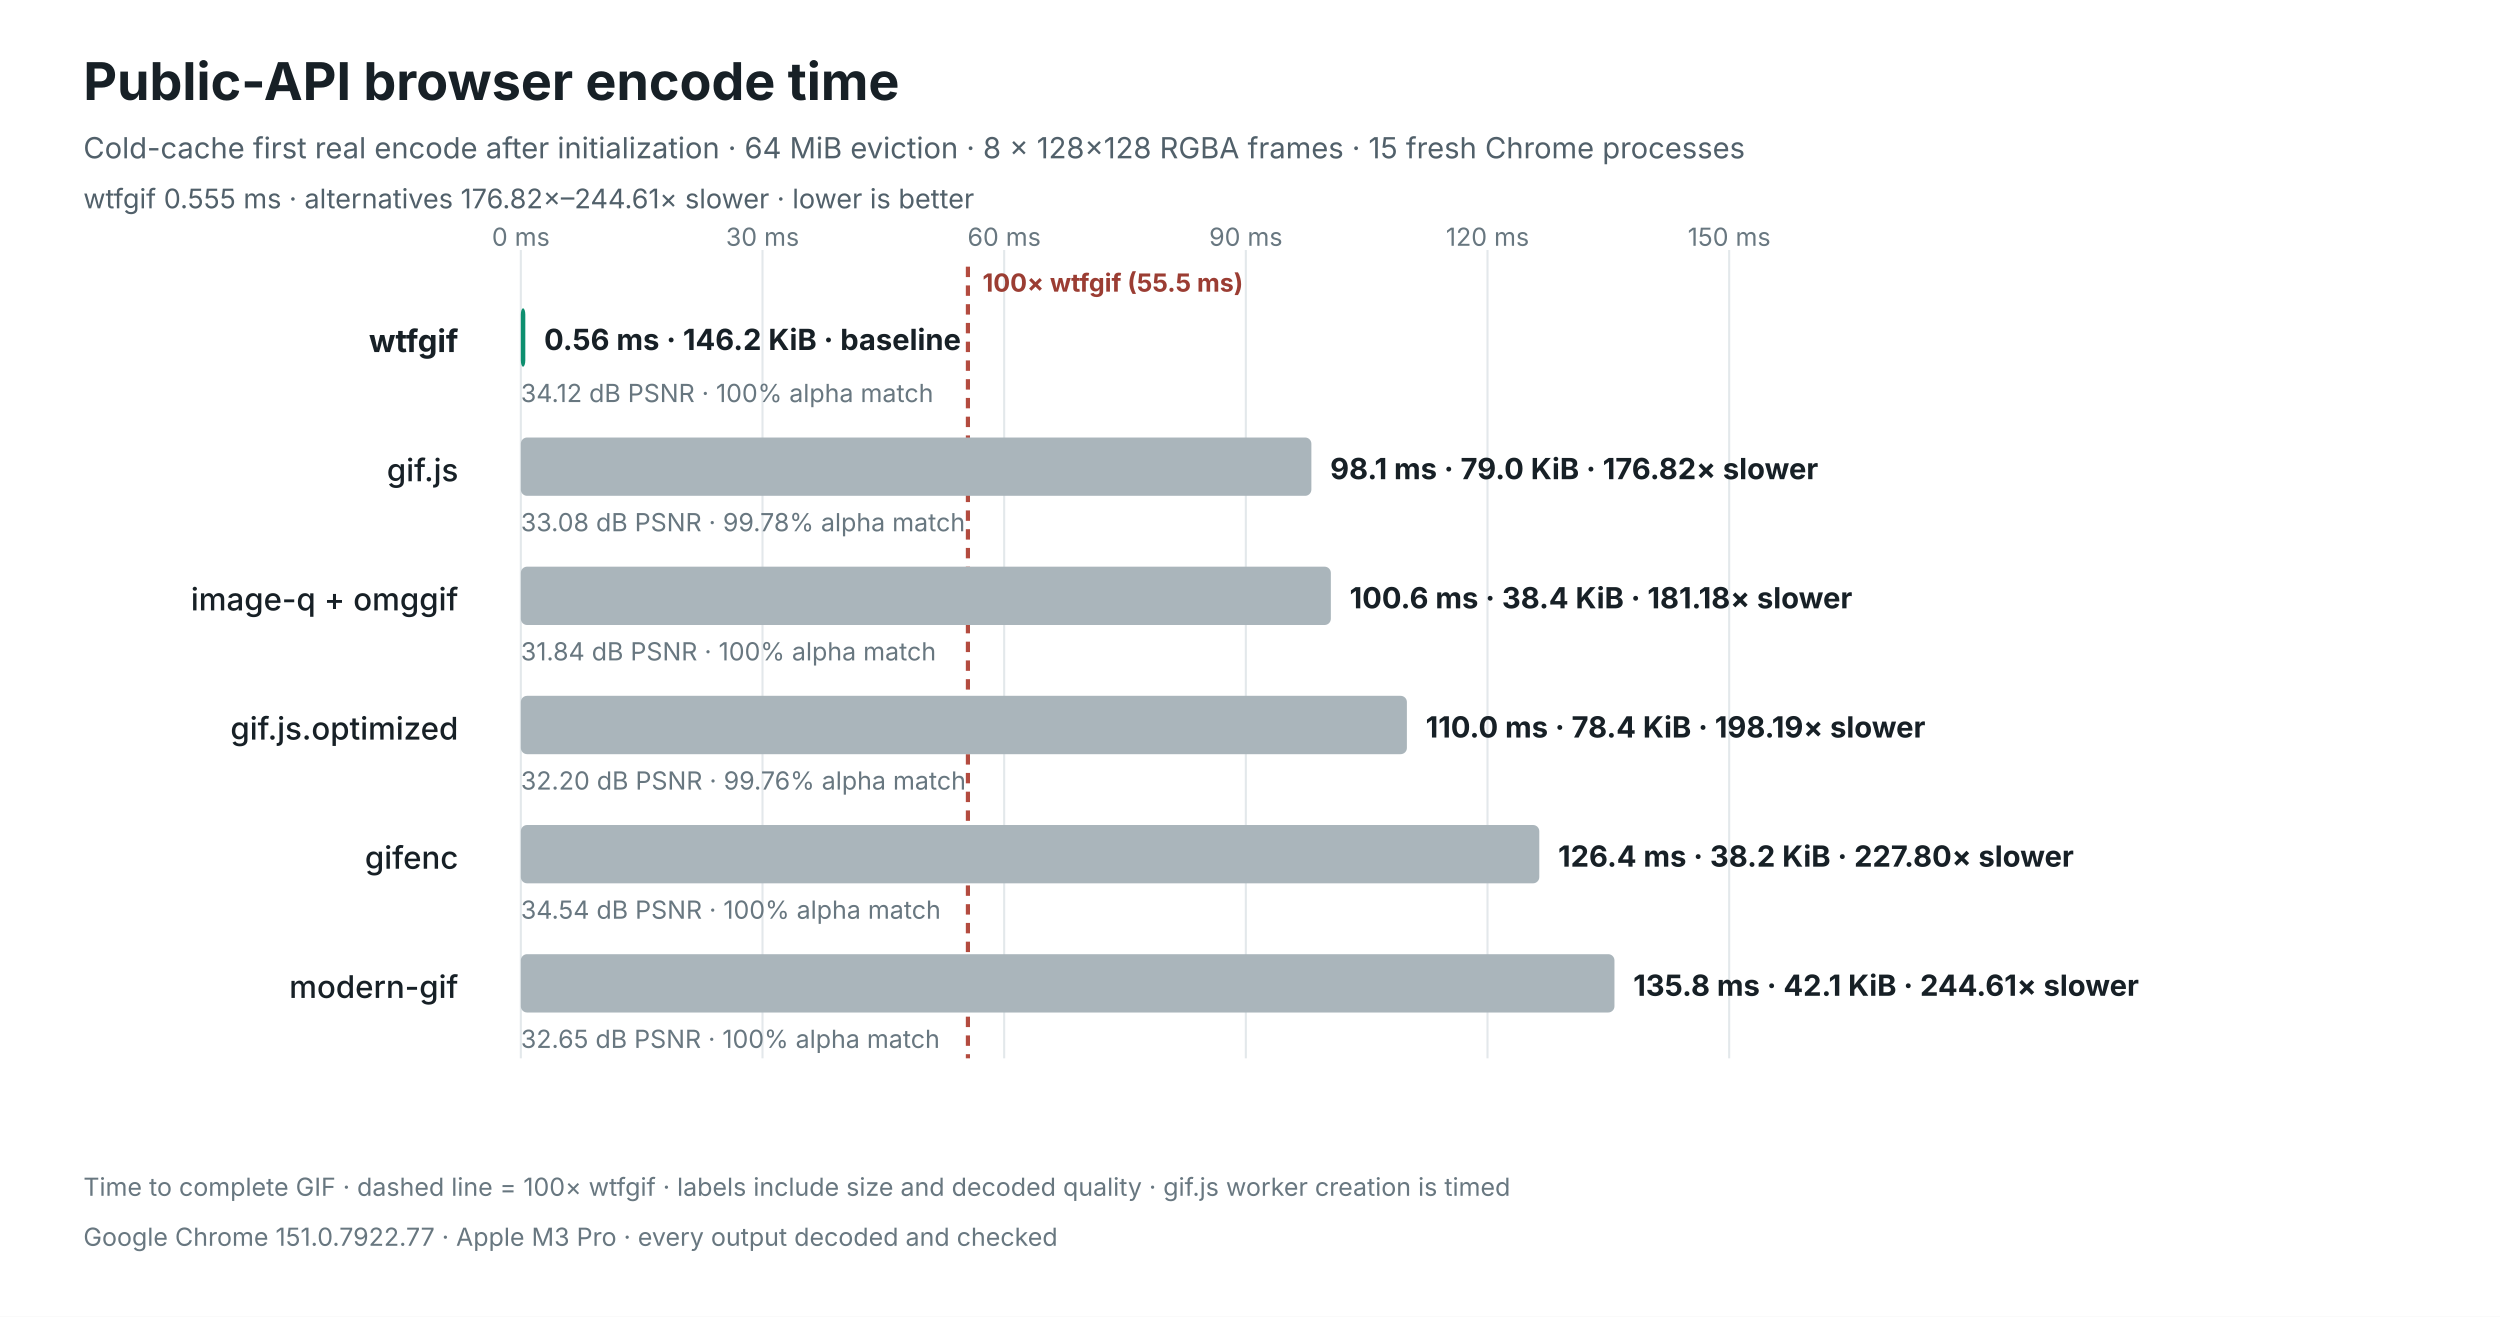
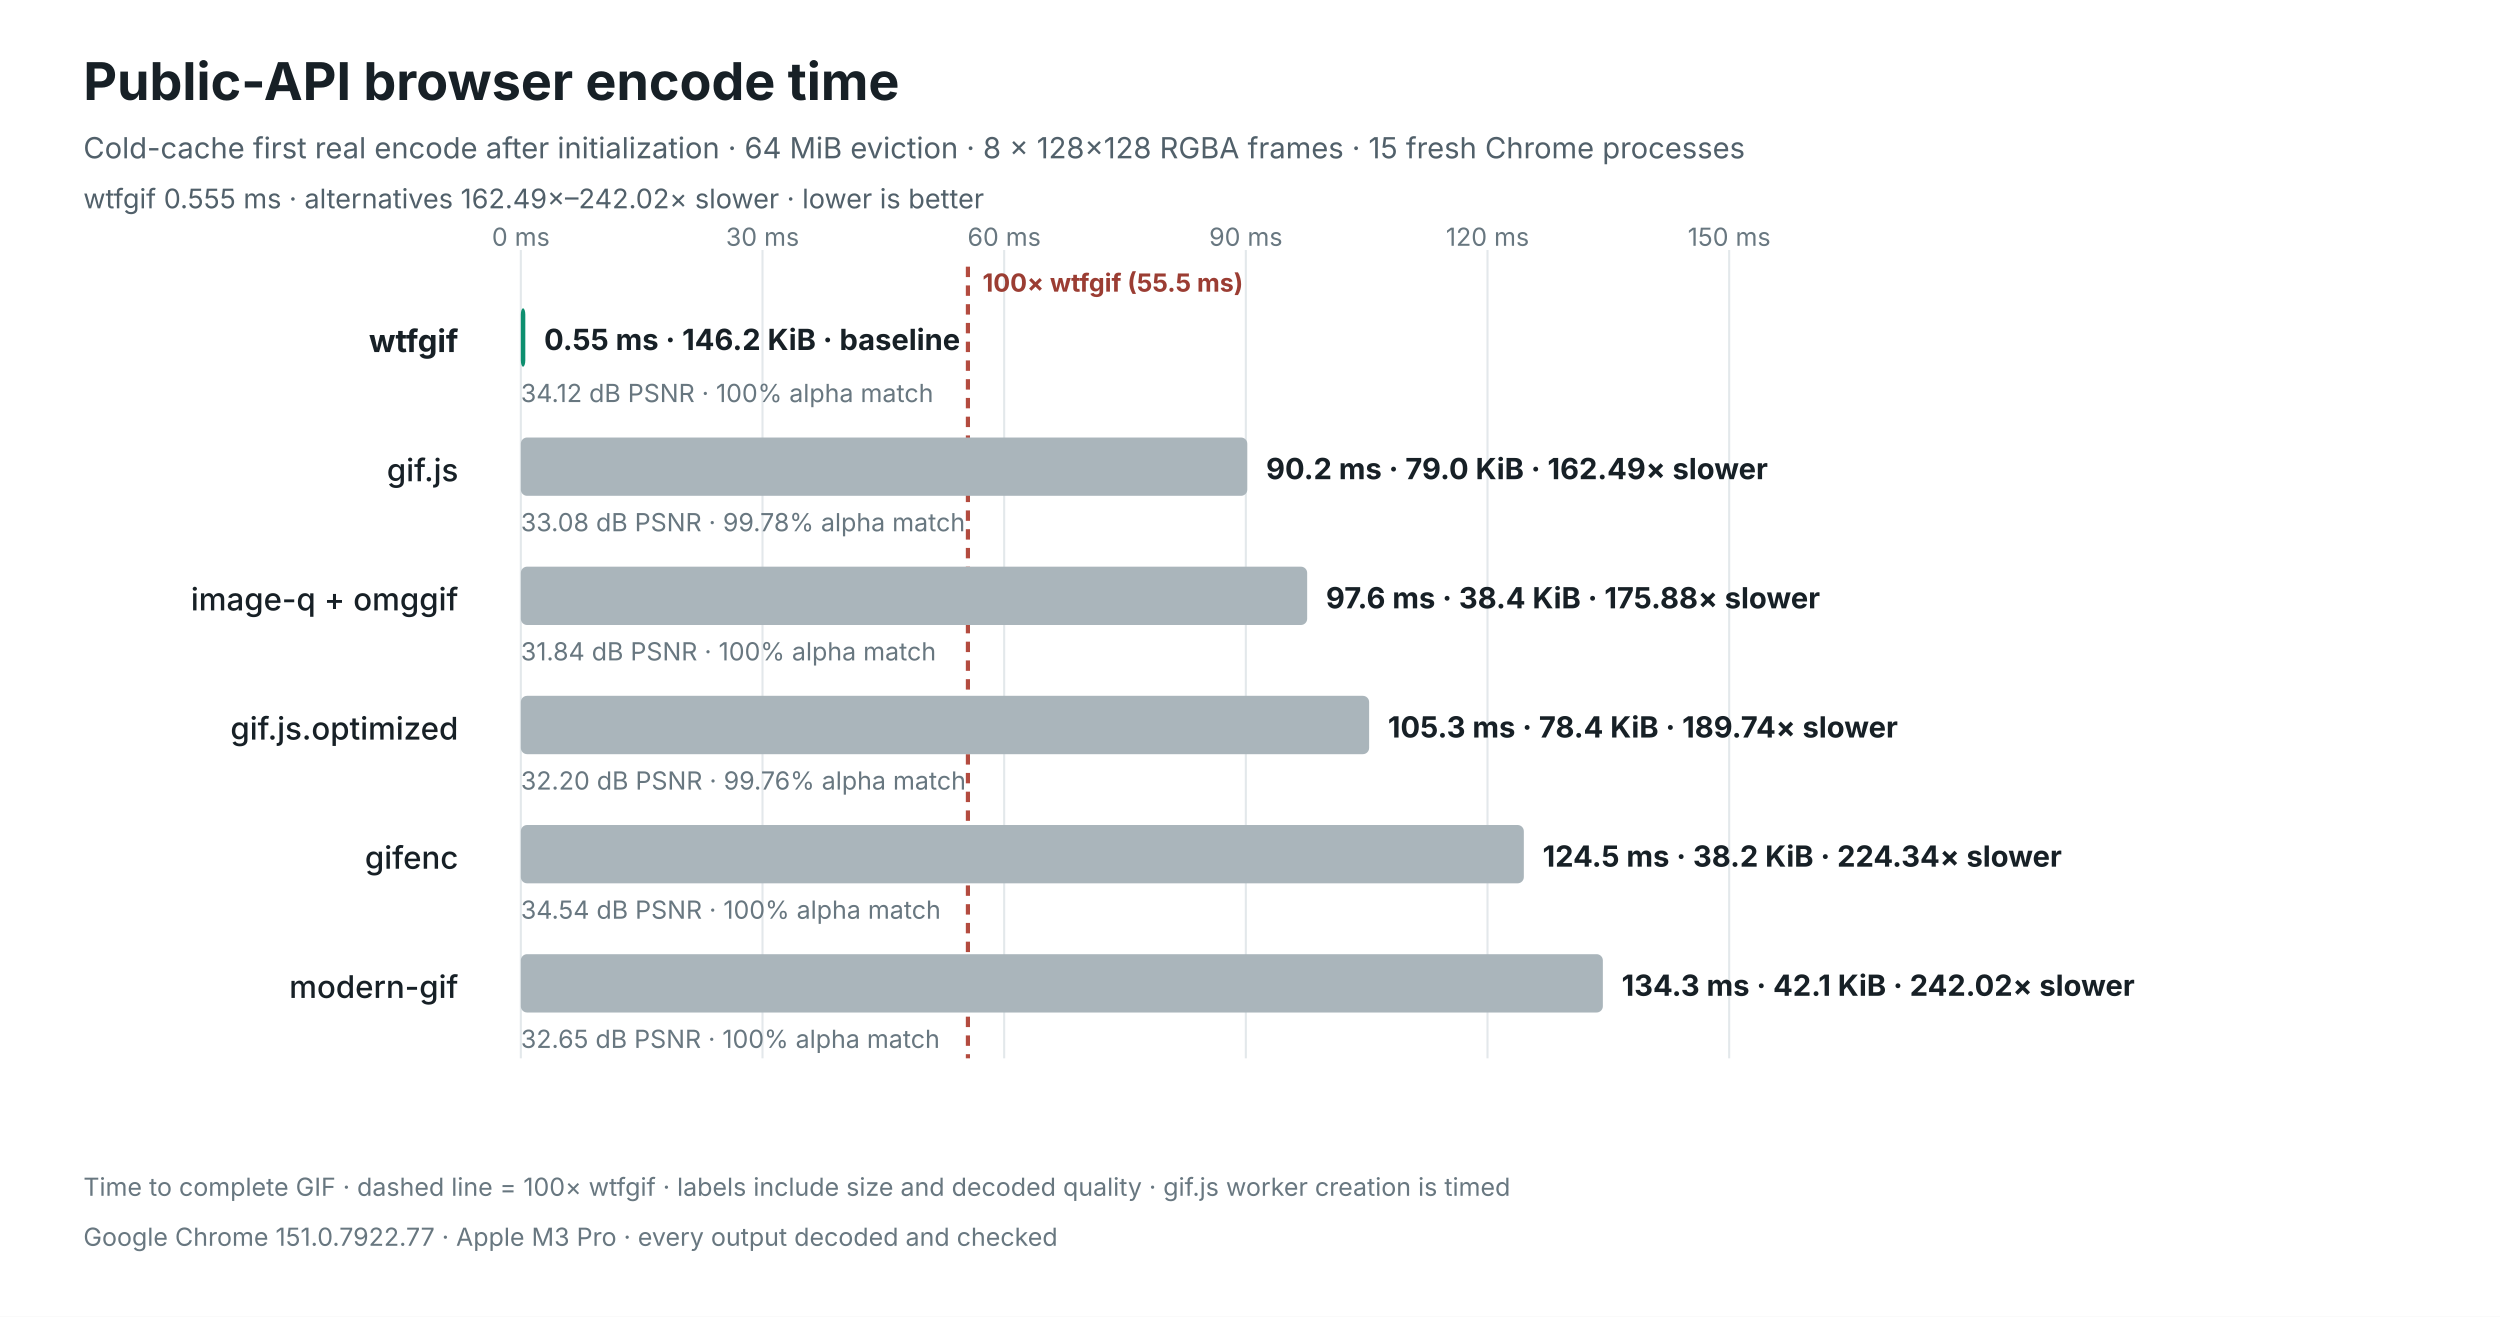
<svg xmlns="http://www.w3.org/2000/svg" width="1200" height="632" viewBox="0 0 1200 632" role="img" aria-labelledby="title desc">
  <rect width="100%" height="100%" fill="#ffffff" />
  <g font-family="ui-sans-serif, -apple-system, BlinkMacSystemFont, Segoe UI, sans-serif" fill="#172026">
    <text x="40" y="48" font-size="25" font-weight="700">Public-API browser encode time</text>
    <text x="40" y="76" font-size="14" fill="#51606a">Cold-cache first real encode after initialization · 64 MiB eviction · 8 × 128×128 RGBA frames · 15 fresh Chrome processes</text>
-     <text x="40" y="100" font-size="13" fill="#51606a">wtfgif 0.555 ms · alternatives 176.82×–244.61× slower · lower is better</text>
+     <text x="40" y="100" font-size="13" fill="#51606a">wtfgif 0.555 ms · alternatives 162.49×–242.02× slower · lower is better</text>
    <line x1="250" y1="120" x2="250" y2="508" stroke="#e3e8eb" stroke-width="1" />
    <text x="250" y="118" text-anchor="middle" font-size="12" fill="#687780">0 ms</text>
    <line x1="366" y1="120" x2="366" y2="508" stroke="#e3e8eb" stroke-width="1" />
    <text x="366" y="118" text-anchor="middle" font-size="12" fill="#687780">30 ms</text>
    <line x1="482" y1="120" x2="482" y2="508" stroke="#e3e8eb" stroke-width="1" />
    <text x="482" y="118" text-anchor="middle" font-size="12" fill="#687780">60 ms</text>
    <line x1="598" y1="120" x2="598" y2="508" stroke="#e3e8eb" stroke-width="1" />
    <text x="598" y="118" text-anchor="middle" font-size="12" fill="#687780">90 ms</text>
    <line x1="714" y1="120" x2="714" y2="508" stroke="#e3e8eb" stroke-width="1" />
    <text x="714" y="118" text-anchor="middle" font-size="12" fill="#687780">120 ms</text>
    <line x1="830" y1="120" x2="830" y2="508" stroke="#e3e8eb" stroke-width="1" />
    <text x="830" y="118" text-anchor="middle" font-size="12" fill="#687780">150 ms</text>
    <line x1="464.6" y1="128" x2="464.6" y2="508" stroke="#b34b3f" stroke-width="2" stroke-dasharray="5 4" />
    <text x="471.6" y="140" font-size="12" font-weight="700" fill="#9b3d33">100× wtfgif (55.5 ms)</text>
    <text x="220" y="169" text-anchor="end" font-size="15" font-weight="700">wtfgif</text>
    <rect x="250" y="148" width="2.15" height="28" rx="3" fill="#0d8f6f" />
-     <text x="261.15" y="168" text-anchor="start" font-size="14" font-weight="700" fill="#172026">0.56 ms · 146.2 KiB · baseline</text>
+     <text x="261.15" y="168" text-anchor="start" font-size="14" font-weight="700" fill="#172026">0.55 ms · 146.2 KiB · baseline</text>
    <text x="250" y="193" font-size="12" fill="#687780">34.12 dB PSNR · 100% alpha match</text>
    <text x="220" y="231" text-anchor="end" font-size="15" font-weight="500">gif.js</text>
-     <rect x="250" y="210" width="379.46" height="28" rx="3" fill="#aab5bb" />
-     <text x="638.46" y="230" text-anchor="start" font-size="14" font-weight="700" fill="#172026">98.1 ms · 79.0 KiB · 176.82× slower</text>
+     <rect x="250" y="210" width="348.7" height="28" rx="3" fill="#aab5bb" />
+     <text x="607.7" y="230" text-anchor="start" font-size="14" font-weight="700" fill="#172026">90.2 ms · 79.0 KiB · 162.49× slower</text>
    <text x="250" y="255" font-size="12" fill="#687780">33.08 dB PSNR · 99.78% alpha match</text>
    <text x="220" y="293" text-anchor="end" font-size="15" font-weight="500">image-q + omggif</text>
-     <rect x="250" y="272" width="388.81" height="28" rx="3" fill="#aab5bb" />
-     <text x="647.81" y="292" text-anchor="start" font-size="14" font-weight="700" fill="#172026">100.6 ms · 38.4 KiB · 181.18× slower</text>
+     <rect x="250" y="272" width="377.44" height="28" rx="3" fill="#aab5bb" />
+     <text x="636.44" y="292" text-anchor="start" font-size="14" font-weight="700" fill="#172026">97.6 ms · 38.4 KiB · 175.88× slower</text>
    <text x="250" y="317" font-size="12" fill="#687780">31.84 dB PSNR · 100% alpha match</text>
    <text x="220" y="355" text-anchor="end" font-size="15" font-weight="500">gif.js.optimized</text>
-     <rect x="250" y="334" width="425.31" height="28" rx="3" fill="#aab5bb" />
-     <text x="684.31" y="354" text-anchor="start" font-size="14" font-weight="700" fill="#172026">110.0 ms · 78.4 KiB · 198.19× slower</text>
+     <rect x="250" y="334" width="407.18" height="28" rx="3" fill="#aab5bb" />
+     <text x="666.18" y="354" text-anchor="start" font-size="14" font-weight="700" fill="#172026">105.3 ms · 78.4 KiB · 189.74× slower</text>
    <text x="250" y="379" font-size="12" fill="#687780">32.20 dB PSNR · 99.76% alpha match</text>
    <text x="220" y="417" text-anchor="end" font-size="15" font-weight="500">gifenc</text>
-     <rect x="250" y="396" width="488.86" height="28" rx="3" fill="#aab5bb" />
-     <text x="747.86" y="416" text-anchor="start" font-size="14" font-weight="700" fill="#172026">126.4 ms · 38.2 KiB · 227.80× slower</text>
+     <rect x="250" y="396" width="481.44" height="28" rx="3" fill="#aab5bb" />
+     <text x="740.44" y="416" text-anchor="start" font-size="14" font-weight="700" fill="#172026">124.5 ms · 38.2 KiB · 224.34× slower</text>
    <text x="250" y="441" font-size="12" fill="#687780">34.54 dB PSNR · 100% alpha match</text>
    <text x="220" y="479" text-anchor="end" font-size="15" font-weight="500">modern-gif</text>
-     <rect x="250" y="458" width="524.94" height="28" rx="3" fill="#aab5bb" />
-     <text x="783.94" y="478" text-anchor="start" font-size="14" font-weight="700" fill="#172026">135.8 ms · 42.1 KiB · 244.61× slower</text>
+     <rect x="250" y="458" width="519.37" height="28" rx="3" fill="#aab5bb" />
+     <text x="778.37" y="478" text-anchor="start" font-size="14" font-weight="700" fill="#172026">134.3 ms · 42.1 KiB · 242.02× slower</text>
    <text x="250" y="503" font-size="12" fill="#687780">32.65 dB PSNR · 100% alpha match</text>
    <text x="40" y="574" font-size="12" fill="#687780">Time to complete GIF · dashed line = 100× wtfgif · labels include size and decoded quality · gif.js worker creation is timed</text>
    <text x="40" y="598" font-size="12" fill="#687780">Google Chrome 151.0.7922.77 · Apple M3 Pro · every output decoded and checked</text>
  </g>
</svg>
